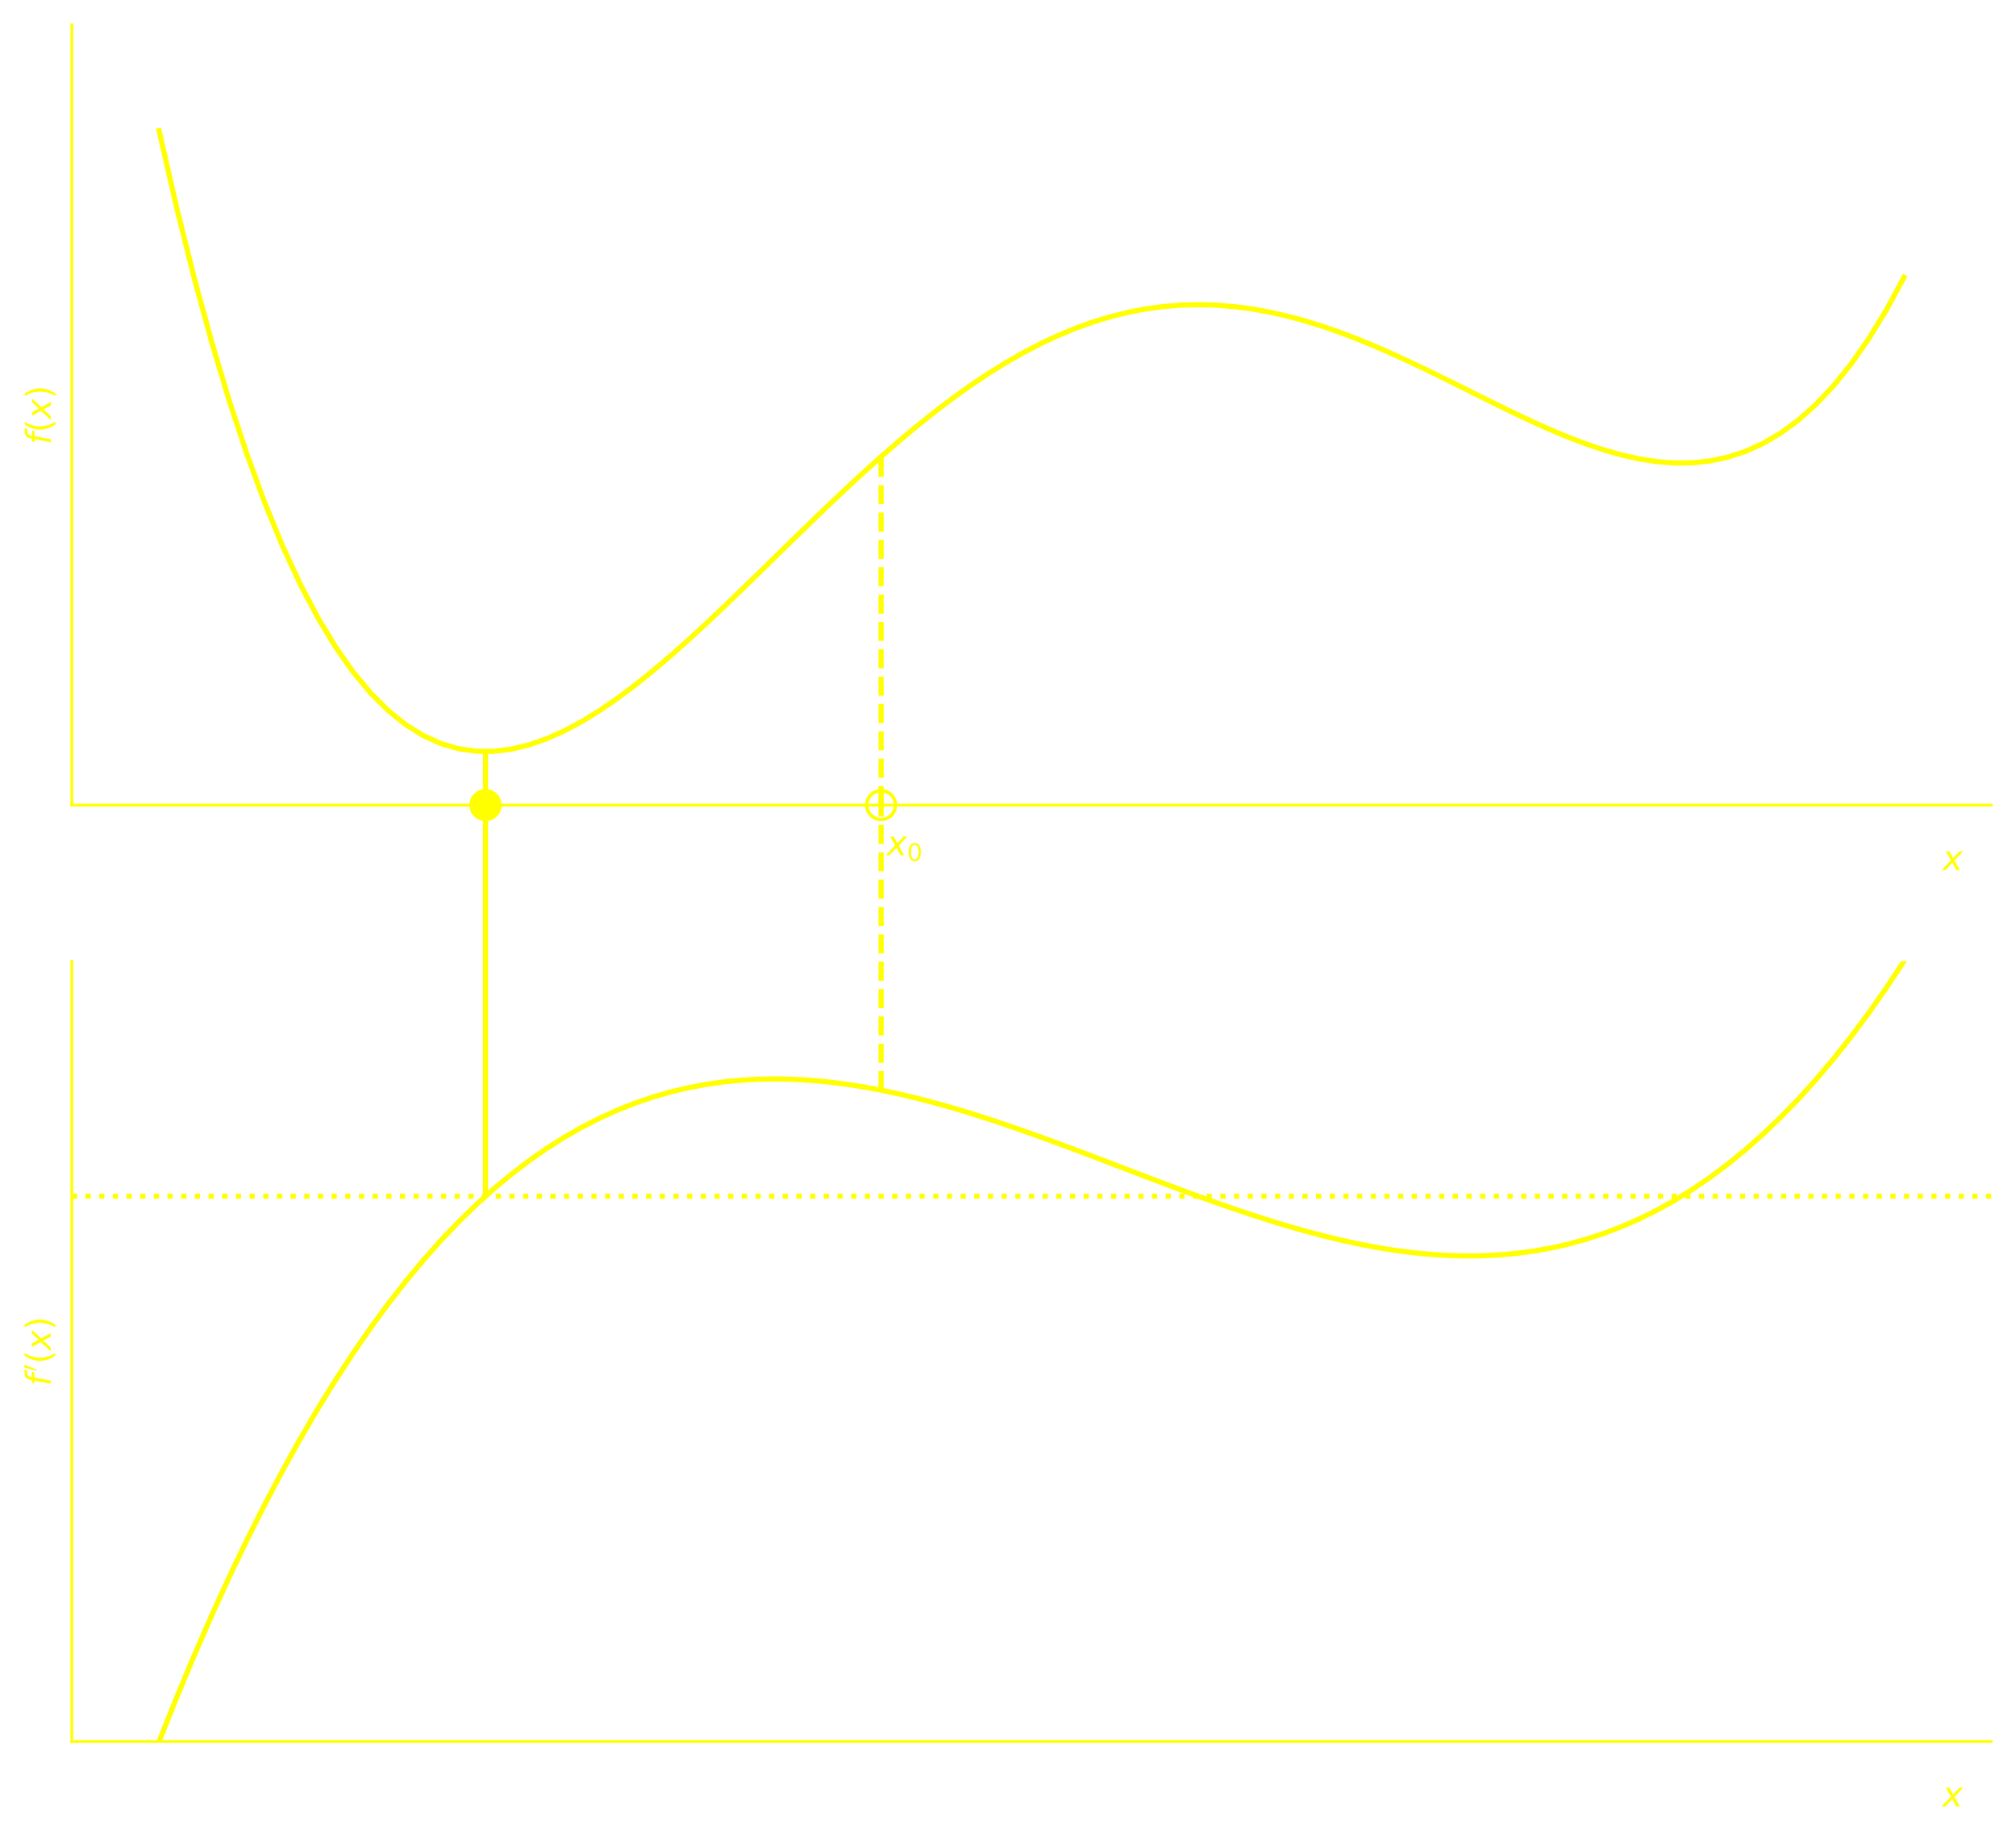
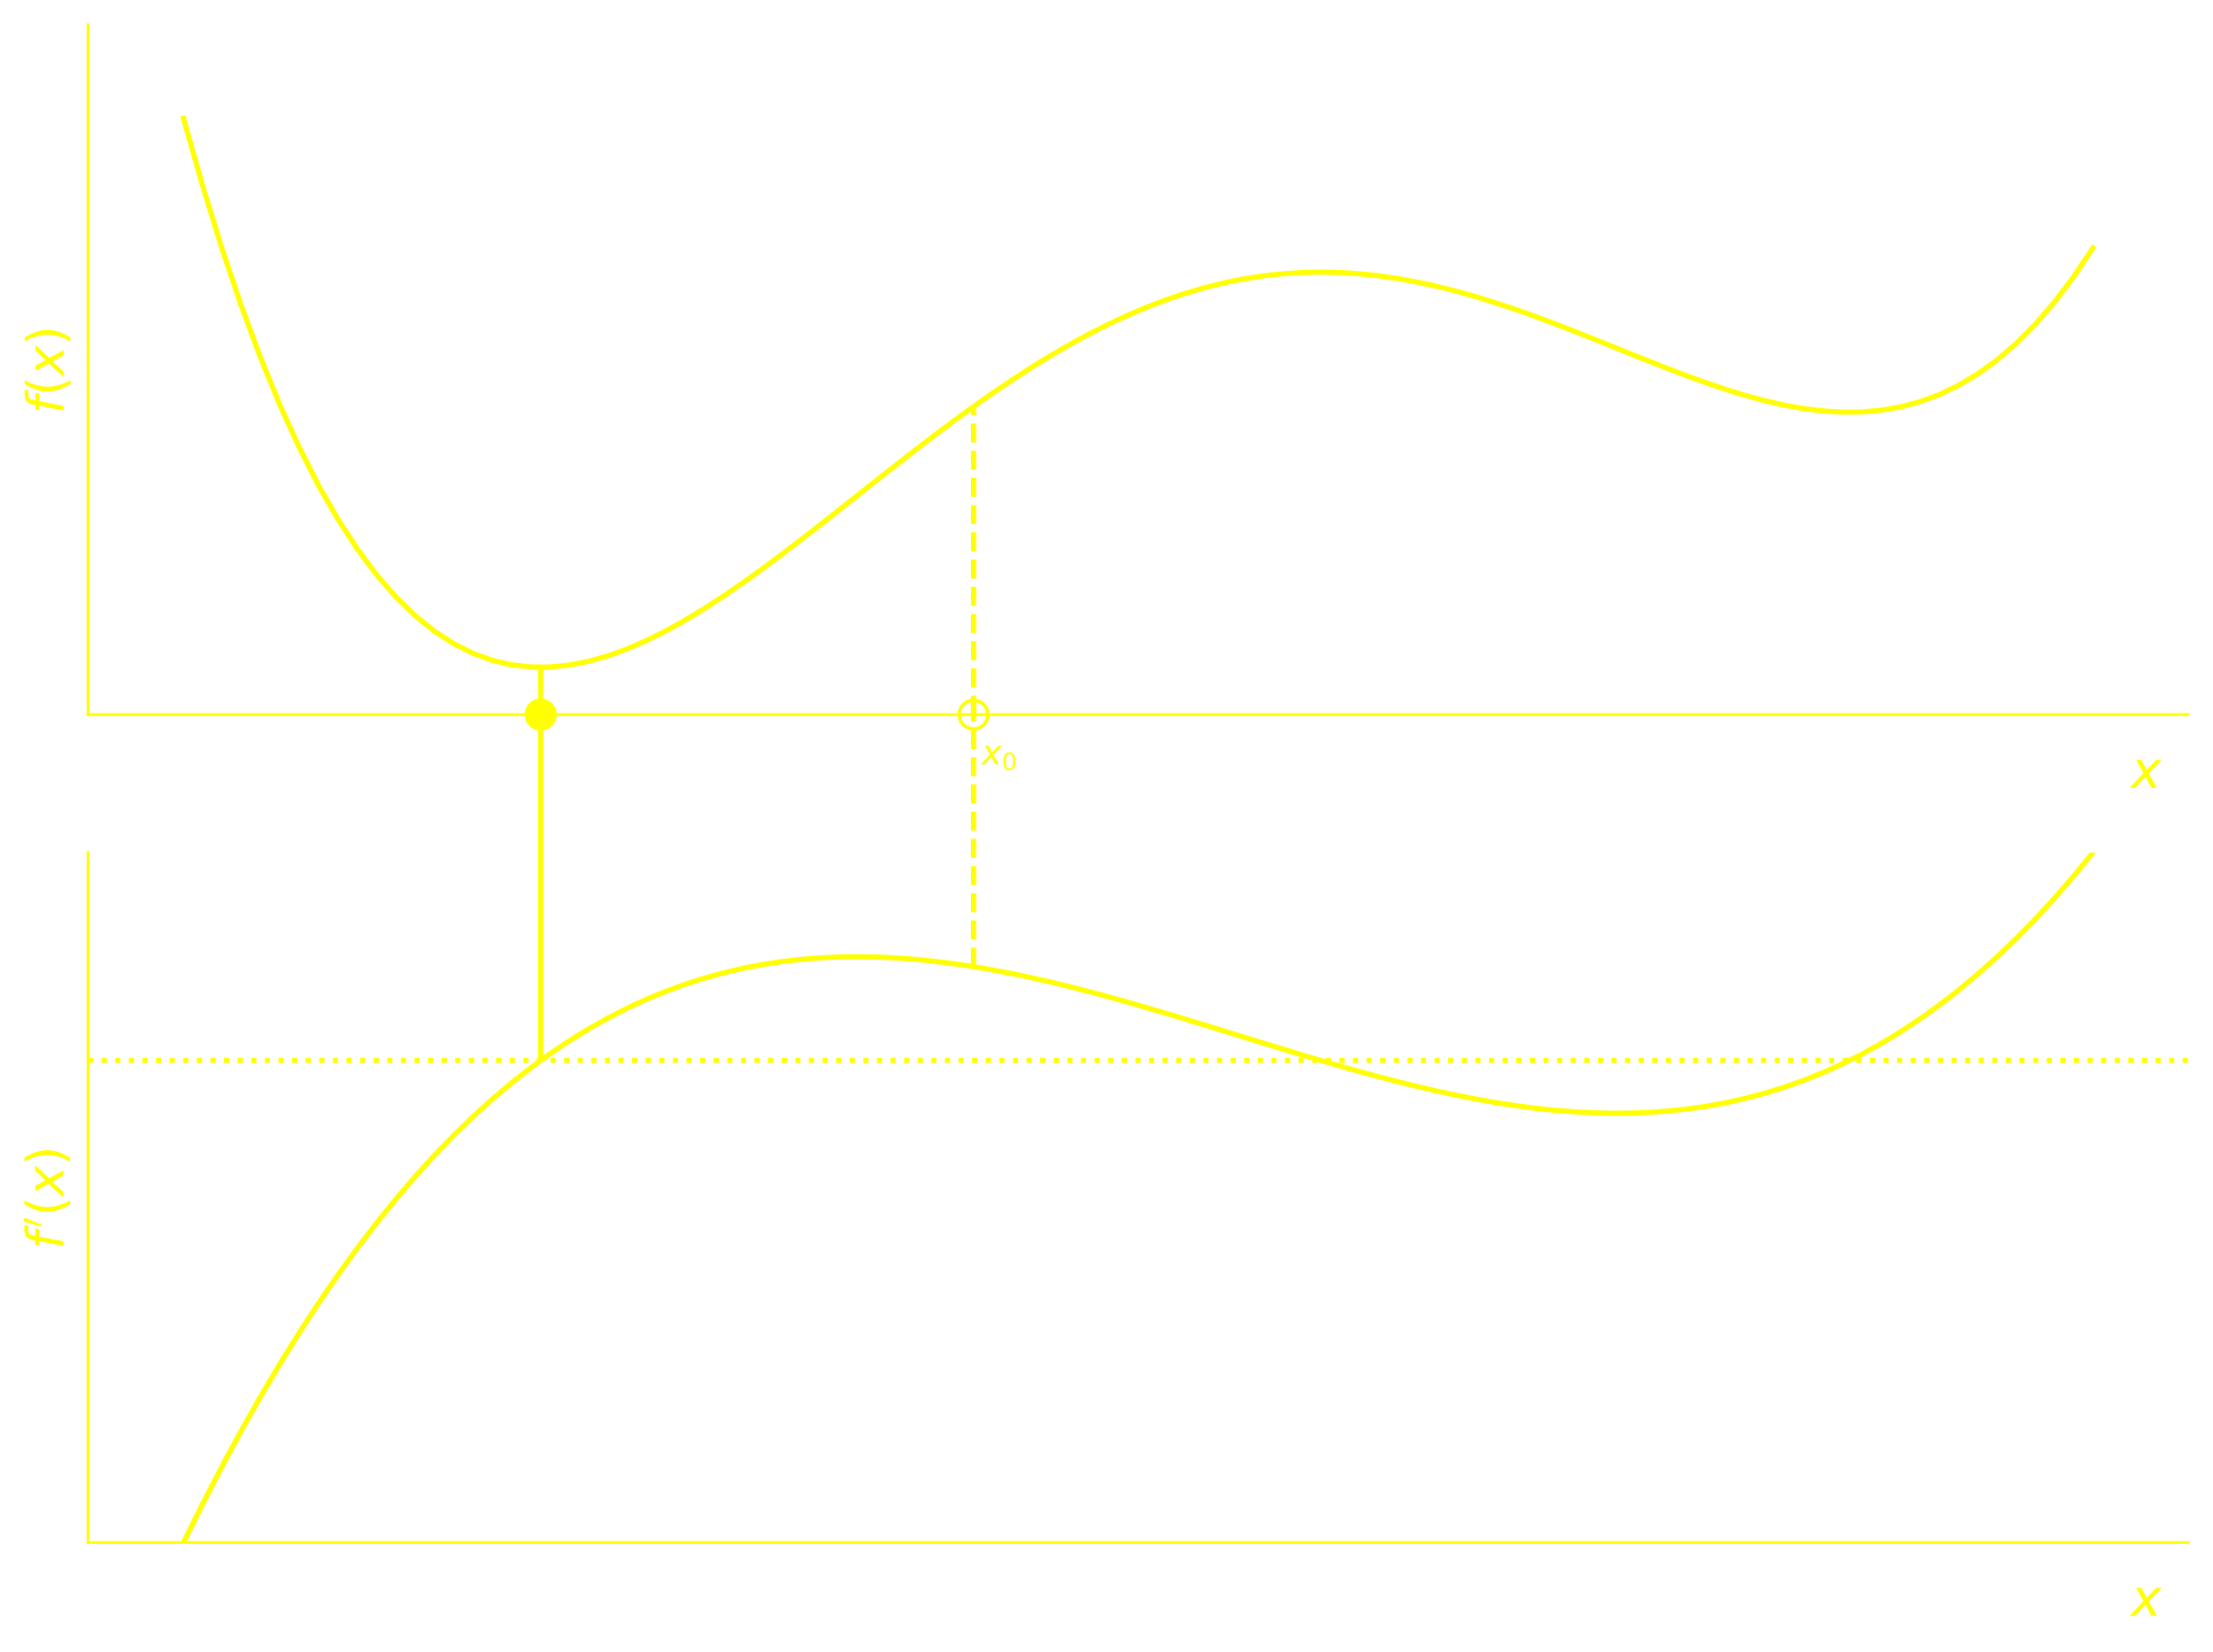
- <svg xmlns="http://www.w3.org/2000/svg" xmlns:xlink="http://www.w3.org/1999/xlink" width="586.078pt" height="534.378pt" viewBox="0 0 586.078 534.378" version="1.1">
+ <svg xmlns="http://www.w3.org/2000/svg" xmlns:xlink="http://www.w3.org/1999/xlink" width="646.717pt" height="482.517pt" viewBox="0 0 646.717 482.517" version="1.1">
  <defs>
    <style type="text/css">*{stroke-linejoin: round; stroke-linecap: butt}</style>
  </defs>
  <g id="figure_1">
    <g id="patch_1">
-       <path d="M 0 534.378  L 586.078 534.378  L 586.078 0  L 0 0  L 0 534.378  z " style="fill: none" />
+       <path d="M 0 482.517  L 646.717 482.517  L 646.717 0  L 0 0  L 0 482.517  z " style="fill: none" />
    </g>
    <g id="axes_1">
      <g id="patch_2">
-         <path d="M 20.878 234  L 578.878 234  L 578.878 7.2  L 20.878 7.2  L 20.878 234  z " style="fill: none" />
+         <path d="M 25.717 208.8  L 639.517 208.8  L 639.517 7.2  L 25.717 7.2  L 25.717 208.8  z " style="fill: none" />
      </g>
      <g id="PathCollection_1">
        <defs>
-           <path id="m9feed109f3" d="M 0 4.183  C 1.109 4.183 2.174 3.743 2.958 2.958  C 3.743 2.174 4.183 1.109 4.183 0  C 4.183 -1.109 3.743 -2.174 2.958 -2.958  C 2.174 -3.743 1.109 -4.183 0 -4.183  C -1.109 -4.183 -2.174 -3.743 -2.958 -2.958  C -3.743 -2.174 -4.183 -1.109 -4.183 0  C -4.183 1.109 -3.743 2.174 -2.958 2.958  C -2.174 3.743 -1.109 4.183 0 4.183  z " style="stroke: #ffff00" />
+           <path id="m8da5a466d3" d="M 0 4.183  C 1.109 4.183 2.174 3.743 2.958 2.958  C 3.743 2.174 4.183 1.109 4.183 0  C 4.183 -1.109 3.743 -2.174 2.958 -2.958  C 2.174 -3.743 1.109 -4.183 0 -4.183  C -1.109 -4.183 -2.174 -3.743 -2.958 -2.958  C -3.743 -2.174 -4.183 -1.109 -4.183 0  C -4.183 1.109 -3.743 2.174 -2.958 2.958  C -2.174 3.743 -1.109 4.183 0 4.183  z " style="stroke: #ffff00" />
        </defs>
        <g>
-           <use xlink:href="#m9feed109f3" x="141.145" y="234" style="fill: #ffff00; stroke: #ffff00" />
+           <use xlink:href="#m8da5a466d3" x="158.011" y="208.8" style="fill: #ffff00; stroke: #ffff00" />
        </g>
      </g>
      <g id="PathCollection_2">
-         <path d="M 256.148 238.183  C 257.257 238.183 258.321 237.743 259.106 236.958  C 259.89 236.174 260.331 235.109 260.331 234  C 260.331 232.891 259.89 231.826 259.106 231.042  C 258.321 230.257 257.257 229.817 256.148 229.817  C 255.038 229.817 253.974 230.257 253.19 231.042  C 252.405 231.826 251.964 232.891 251.964 234  C 251.964 235.109 252.405 236.174 253.19 236.958  C 253.974 237.743 255.038 238.183 256.148 238.183  L 256.148 238.183  z " style="fill: none; stroke: #ffff00" />
+         <path d="M 284.514 212.983  C 285.623 212.983 286.687 212.543 287.472 211.758  C 288.256 210.974 288.697 209.909 288.697 208.8  C 288.697 207.691 288.256 206.626 287.472 205.842  C 286.687 205.057 285.623 204.617 284.514 204.617  C 283.404 204.617 282.34 205.057 281.556 205.842  C 280.771 206.626 280.33 207.691 280.33 208.8  C 280.33 209.909 280.771 210.974 281.556 211.758  C 282.34 212.543 283.404 212.983 284.514 212.983  L 284.514 212.983  z " style="fill: none; stroke: #ffff00" />
      </g>
      <g id="matplotlib.axis_1">
        <g id="xtick_1">
          <g id="text_1">
-             <g style="fill: #ffff00" transform="translate(257.7946 248.5984) scale(0.1 -0.1)">
+             <g style="fill: #ffff00" transform="translate(286.8603 223.3984) scale(0.1 -0.1)">
              <defs>
                <path id="DejaVuSans-Oblique-78" d="M 3841 3500  L 2234 1784  L 3219 0  L 2559 0  L 1819 1388  L 531 0  L -166 0  L 1556 1844  L 641 3500  L 1300 3500  L 1972 2234  L 3144 3500  L 3841 3500  z " transform="scale(0.015625)" />
                <path id="DejaVuSans-30" d="M 2034 4250  Q 1547 4250 1301 3770  Q 1056 3291 1056 2328  Q 1056 1369 1301 889  Q 1547 409 2034 409  Q 2525 409 2770 889  Q 3016 1369 3016 2328  Q 3016 3291 2770 3770  Q 2525 4250 2034 4250  z M 2034 4750  Q 2819 4750 3233 4129  Q 3647 3509 3647 2328  Q 3647 1150 3233 529  Q 2819 -91 2034 -91  Q 1250 -91 836 529  Q 422 1150 422 2328  Q 422 3509 836 4129  Q 1250 4750 2034 4750  z " transform="scale(0.015625)" />
              </defs>
              <use xlink:href="#DejaVuSans-Oblique-78" transform="translate(0 0.3125)" />
              <use xlink:href="#DejaVuSans-30" transform="translate(59.17969 -16.09375) scale(0.7)" />
            </g>
          </g>
        </g>
        <g id="text_2">
-           <g style="fill: #ffff00" transform="translate(564.7181 252.9384) scale(0.1 -0.1)">
+           <g style="fill: #ffff00" transform="translate(622.7412 230.2777) scale(0.15 -0.15)">
            <use xlink:href="#DejaVuSans-Oblique-78" transform="translate(0 0.3125)" />
          </g>
        </g>
      </g>
      <g id="matplotlib.axis_2">
        <g id="ytick_1" />
        <g id="ytick_2" />
        <g id="ytick_3" />
        <g id="ytick_4" />
        <g id="ytick_5" />
        <g id="ytick_6" />
        <g id="text_3">
-           <g style="fill: #ffff00" transform="translate(14.79844 129.25) rotate(-90) scale(0.1 -0.1)">
+           <g style="fill: #ffff00" transform="translate(18.59766 120.975) rotate(-90) scale(0.15 -0.15)">
            <defs>
              <path id="DejaVuSans-Oblique-66" d="M 3059 4863  L 2969 4384  L 2419 4384  Q 2106 4384 1964 4261  Q 1822 4138 1753 3809  L 1691 3500  L 2638 3500  L 2553 3053  L 1606 3053  L 1013 0  L 434 0  L 1031 3053  L 481 3053  L 563 3500  L 1113 3500  L 1159 3744  Q 1278 4363 1576 4613  Q 1875 4863 2516 4863  L 3059 4863  z " transform="scale(0.015625)" />
              <path id="DejaVuSans-28" d="M 1984 4856  Q 1566 4138 1362 3434  Q 1159 2731 1159 2009  Q 1159 1288 1364 580  Q 1569 -128 1984 -844  L 1484 -844  Q 1016 -109 783 600  Q 550 1309 550 2009  Q 550 2706 781 3412  Q 1013 4119 1484 4856  L 1984 4856  z " transform="scale(0.015625)" />
              <path id="DejaVuSans-29" d="M 513 4856  L 1013 4856  Q 1481 4119 1714 3412  Q 1947 2706 1947 2009  Q 1947 1309 1714 600  Q 1481 -109 1013 -844  L 513 -844  Q 928 -128 1133 580  Q 1338 1288 1338 2009  Q 1338 2731 1133 3434  Q 928 4138 513 4856  z " transform="scale(0.015625)" />
            </defs>
            <use xlink:href="#DejaVuSans-Oblique-66" transform="translate(0 0.015625)" />
            <use xlink:href="#DejaVuSans-28" transform="translate(35.20508 0.015625)" />
            <use xlink:href="#DejaVuSans-Oblique-78" transform="translate(74.21875 0.015625)" />
            <use xlink:href="#DejaVuSans-29" transform="translate(133.3984 0.015625)" />
          </g>
        </g>
      </g>
      <g id="line2d_1">
-         <path d="M 46.242 37.978  L 51.366 60.364  L 56.49 80.906  L 61.614 99.68  L 66.738 116.765  L 71.862 132.236  L 76.986 146.168  L 82.11 158.633  L 87.233 169.704  L 92.357 179.45  L 97.481 187.939  L 102.605 195.239  L 107.729 201.415  L 112.853 206.531  L 117.977 210.649  L 123.101 213.831  L 128.225 216.136  L 133.349 217.622  L 138.473 218.346  L 143.597 218.363  L 148.721 217.726  L 153.845 216.488  L 158.969 214.699  L 164.093 212.408  L 169.217 209.664  L 174.341 206.512  L 179.465 202.997  L 184.589 199.162  L 189.713 195.049  L 194.837 190.699  L 199.961 186.149  L 205.085 181.438  L 210.209 176.601  L 215.333 171.672  L 220.457 166.684  L 225.581 161.669  L 230.705 156.657  L 235.829 151.675  L 240.953 146.752  L 246.076 141.911  L 251.2 137.177  L 256.324 132.573  L 261.448 128.12  L 266.572 123.836  L 271.696 119.74  L 276.82 115.849  L 281.944 112.178  L 287.068 108.739  L 292.192 105.546  L 297.316 102.608  L 302.44 99.935  L 307.564 97.534  L 312.688 95.411  L 317.812 93.572  L 322.936 92.019  L 328.06 90.754  L 333.184 89.777  L 338.308 89.087  L 343.432 88.681  L 348.556 88.554  L 353.68 88.701  L 358.804 89.116  L 363.928 89.788  L 369.052 90.708  L 374.176 91.864  L 379.3 93.243  L 384.424 94.83  L 389.548 96.609  L 394.672 98.562  L 399.795 100.671  L 404.919 102.915  L 410.043 105.272  L 415.167 107.717  L 420.291 110.226  L 425.415 112.773  L 430.539 115.33  L 435.663 117.866  L 440.787 120.351  L 445.911 122.753  L 451.035 125.037  L 456.159 127.169  L 461.283 129.11  L 466.407 130.824  L 471.531 132.269  L 476.655 133.404  L 481.779 134.187  L 486.903 134.574  L 492.027 134.517  L 497.151 133.971  L 502.275 132.886  L 507.399 131.212  L 512.523 128.897  L 517.647 125.888  L 522.771 122.131  L 527.895 117.568  L 533.019 112.143  L 538.143 105.795  L 543.267 98.465  L 548.391 90.091  L 553.514 80.608  " clip-path="url(#pef833fa188)" style="fill: none; stroke: #ffff00; stroke-width: 1.5; stroke-linecap: square" />
+         <path d="M 53.617 34.558  L 59.254 54.457  L 64.89 72.716  L 70.526 89.404  L 76.163 104.591  L 81.799 118.343  L 87.435 130.727  L 93.072 141.807  L 98.708 151.648  L 104.344 160.311  L 109.981 167.857  L 115.617 174.346  L 121.254 179.835  L 126.89 184.383  L 132.526 188.043  L 138.163 190.872  L 143.799 192.921  L 149.435 194.242  L 155.072 194.885  L 160.708 194.9  L 166.344 194.334  L 171.981 193.233  L 177.617 191.643  L 183.254 189.607  L 188.89 187.168  L 194.526 184.366  L 200.163 181.242  L 205.799 177.833  L 211.435 174.177  L 217.072 170.31  L 222.708 166.266  L 228.344 162.078  L 233.981 157.778  L 239.617 153.397  L 245.254 148.964  L 250.89 144.506  L 256.526 140.051  L 262.163 135.623  L 267.799 131.246  L 273.435 126.943  L 279.072 122.735  L 284.708 118.643  L 290.344 114.684  L 295.981 110.877  L 301.617 107.236  L 307.254 103.777  L 312.89 100.513  L 318.526 97.457  L 324.163 94.618  L 329.799 92.007  L 335.435 89.631  L 341.072 87.497  L 346.708 85.61  L 352.344 83.975  L 357.981 82.595  L 363.617 81.47  L 369.254 80.602  L 374.89 79.988  L 380.526 79.627  L 386.163 79.515  L 391.799 79.646  L 397.435 80.014  L 403.072 80.611  L 408.708 81.429  L 414.344 82.457  L 419.981 83.682  L 425.617 85.093  L 431.254 86.675  L 436.89 88.411  L 442.526 90.286  L 448.163 92.28  L 453.799 94.375  L 459.435 96.548  L 465.072 98.779  L 470.708 101.043  L 476.344 103.315  L 481.981 105.57  L 487.617 107.779  L 493.254 109.914  L 498.89 111.944  L 504.526 113.839  L 510.163 115.565  L 515.799 117.088  L 521.435 118.372  L 527.072 119.382  L 532.708 120.078  L 538.344 120.421  L 543.981 120.371  L 549.617 119.885  L 555.254 118.921  L 560.89 117.433  L 566.526 115.375  L 572.163 112.701  L 577.799 109.361  L 583.435 105.305  L 589.072 100.482  L 594.708 94.84  L 600.344 88.325  L 605.981 80.881  L 611.617 72.451  " clip-path="url(#p37b935abe6)" style="fill: none; stroke: #ffff00; stroke-width: 1.5; stroke-linecap: square" />
      </g>
      <g id="LineCollection_1">
-         <path d="M 141.145 234  L 141.145 218.439  " clip-path="url(#pef833fa188)" style="fill: none; stroke: #ffff00; stroke-width: 1.5" />
+         <path d="M 158.011 208.8  L 158.011 194.968  " clip-path="url(#p37b935abe6)" style="fill: none; stroke: #ffff00; stroke-width: 1.5" />
      </g>
      <g id="LineCollection_2">
-         <path d="M 256.148 234  L 256.148 132.73  " clip-path="url(#pef833fa188)" style="fill: none; stroke-dasharray: 5.55,2.4; stroke-dashoffset: 0; stroke: #ffff00; stroke-width: 1.5" />
+         <path d="M 284.514 208.8  L 284.514 118.782  " clip-path="url(#p37b935abe6)" style="fill: none; stroke-dasharray: 5.55,2.4; stroke-dashoffset: 0; stroke: #ffff00; stroke-width: 1.5" />
      </g>
      <g id="patch_3">
-         <path d="M 20.878 234  L 20.878 7.2  " style="fill: none; stroke: #ffff00; stroke-width: 0.8; stroke-linejoin: miter; stroke-linecap: square" />
+         <path d="M 25.717 208.8  L 25.717 7.2  " style="fill: none; stroke: #ffff00; stroke-width: 0.8; stroke-linejoin: miter; stroke-linecap: square" />
      </g>
      <g id="patch_4">
-         <path d="M 20.878 234  L 578.878 234  " style="fill: none; stroke: #ffff00; stroke-width: 0.8; stroke-linejoin: miter; stroke-linecap: square" />
+         <path d="M 25.717 208.8  L 639.517 208.8  " style="fill: none; stroke: #ffff00; stroke-width: 0.8; stroke-linejoin: miter; stroke-linecap: square" />
      </g>
    </g>
    <g id="axes_2">
      <g id="patch_5">
-         <path d="M 20.878 506.16  L 578.878 506.16  L 578.878 279.36  L 20.878 279.36  L 20.878 506.16  z " style="fill: none" />
+         <path d="M 25.717 450.72  L 639.517 450.72  L 639.517 249.12  L 25.717 249.12  L 25.717 450.72  z " style="fill: none" />
      </g>
      <g id="matplotlib.axis_3">
        <g id="xtick_2" />
        <g id="xtick_3" />
        <g id="xtick_4" />
        <g id="xtick_5" />
        <g id="xtick_6" />
        <g id="xtick_7" />
        <g id="text_4">
-           <g style="fill: #ffff00" transform="translate(564.7181 525.0984) scale(0.1 -0.1)">
+           <g style="fill: #ffff00" transform="translate(622.7412 472.1977) scale(0.15 -0.15)">
            <use xlink:href="#DejaVuSans-Oblique-78" transform="translate(0 0.3125)" />
          </g>
        </g>
      </g>
      <g id="matplotlib.axis_4">
        <g id="ytick_7" />
        <g id="ytick_8" />
        <g id="ytick_9" />
        <g id="ytick_10" />
        <g id="ytick_11" />
        <g id="ytick_12" />
        <g id="ytick_13" />
        <g id="text_5">
-           <g style="fill: #ffff00" transform="translate(14.79844 402.86) rotate(-90) scale(0.1 -0.1)">
+           <g style="fill: #ffff00" transform="translate(18.59766 365.07) rotate(-90) scale(0.15 -0.15)">
            <defs>
              <path id="Cmsy10-30" d="M 225 347  Q 184 359 184 409  L 966 3316  Q 1003 3434 1093 3506  Q 1184 3578 1300 3578  Q 1450 3578 1564 3479  Q 1678 3381 1678 3231  Q 1678 3166 1644 3084  L 488 319  Q 466 275 428 275  Q 394 275 320 306  Q 247 338 225 347  z " transform="scale(0.015625)" />
            </defs>
            <use xlink:href="#DejaVuSans-Oblique-66" transform="translate(0 0.584375)" />
            <use xlink:href="#Cmsy10-30" transform="translate(42.65279 38.86563) scale(0.7)" />
            <use xlink:href="#DejaVuSans-28" transform="translate(64.63033 0.584375)" />
            <use xlink:href="#DejaVuSans-Oblique-78" transform="translate(103.644 0.584375)" />
            <use xlink:href="#DejaVuSans-29" transform="translate(162.8237 0.584375)" />
          </g>
        </g>
      </g>
      <g id="line2d_2">
-         <path d="M 46.242 506.16  L 51.366 493.354  L 56.49 481.088  L 61.614 469.353  L 66.738 458.139  L 71.862 447.434  L 76.986 437.23  L 82.11 427.516  L 87.233 418.282  L 92.357 409.518  L 97.481 401.214  L 102.605 393.36  L 107.729 385.945  L 112.853 378.96  L 117.977 372.395  L 123.101 366.239  L 128.225 360.483  L 133.349 355.116  L 138.473 350.128  L 143.597 345.509  L 148.721 341.249  L 153.845 337.339  L 158.969 333.767  L 164.093 330.524  L 169.217 327.6  L 174.341 324.985  L 179.465 322.668  L 184.589 320.64  L 189.713 318.89  L 194.837 317.409  L 199.961 316.186  L 205.085 315.211  L 210.209 314.474  L 215.333 313.965  L 220.457 313.674  L 225.581 313.591  L 230.705 313.706  L 235.829 314.009  L 240.953 314.489  L 246.076 315.137  L 251.2 315.942  L 256.324 316.894  L 261.448 317.984  L 266.572 319.201  L 271.696 320.536  L 276.82 321.977  L 281.944 323.515  L 287.068 325.141  L 292.192 326.843  L 297.316 328.611  L 302.44 330.437  L 307.564 332.309  L 312.688 334.217  L 317.812 336.152  L 322.936 338.104  L 328.06 340.061  L 333.184 342.015  L 338.308 343.955  L 343.432 345.871  L 348.556 347.752  L 353.68 349.59  L 358.804 351.373  L 363.928 353.092  L 369.052 354.737  L 374.176 356.297  L 379.3 357.763  L 384.424 359.124  L 389.548 360.37  L 394.672 361.492  L 399.795 362.479  L 404.919 363.32  L 410.043 364.007  L 415.167 364.529  L 420.291 364.875  L 425.415 365.036  L 430.539 365.002  L 435.663 364.762  L 440.787 364.307  L 445.911 363.626  L 451.035 362.709  L 456.159 361.547  L 461.283 360.129  L 466.407 358.445  L 471.531 356.485  L 476.655 354.238  L 481.779 351.696  L 486.903 348.847  L 492.027 345.682  L 497.151 342.191  L 502.275 338.363  L 507.399 334.189  L 512.523 329.658  L 517.647 324.76  L 522.771 319.485  L 527.895 313.824  L 533.019 307.765  L 538.143 301.3  L 543.267 294.417  L 548.391 287.107  L 553.514 279.36  " clip-path="url(#pc15446ad9d)" style="fill: none; stroke: #ffff00; stroke-width: 1.5; stroke-linecap: square" />
+         <path d="M 53.617 450.72  L 59.254 439.337  L 64.89 428.434  L 70.526 418.003  L 76.163 408.034  L 81.799 398.519  L 87.435 389.449  L 93.072 380.814  L 98.708 372.606  L 104.344 364.816  L 109.981 357.435  L 115.617 350.453  L 121.254 343.862  L 126.89 337.653  L 132.526 331.818  L 138.163 326.346  L 143.799 321.229  L 149.435 316.458  L 155.072 312.025  L 160.708 307.919  L 166.344 304.133  L 171.981 300.657  L 177.617 297.482  L 183.254 294.599  L 188.89 292  L 194.526 289.676  L 200.163 287.616  L 205.799 285.813  L 211.435 284.258  L 217.072 282.941  L 222.708 281.854  L 228.344 280.987  L 233.981 280.332  L 239.617 279.88  L 245.254 279.622  L 250.89 279.548  L 256.526 279.65  L 262.163 279.919  L 267.799 280.346  L 273.435 280.921  L 279.072 281.637  L 284.708 282.484  L 290.344 283.453  L 295.981 284.535  L 301.617 285.721  L 307.254 287.002  L 312.89 288.369  L 318.526 289.814  L 324.163 291.327  L 329.799 292.899  L 335.435 294.522  L 341.072 296.186  L 346.708 297.882  L 352.344 299.602  L 357.981 301.337  L 363.617 303.077  L 369.254 304.813  L 374.89 306.538  L 380.526 308.241  L 386.163 309.913  L 391.799 311.547  L 397.435 313.132  L 403.072 314.66  L 408.708 316.122  L 414.344 317.509  L 419.981 318.812  L 425.617 320.021  L 431.254 321.129  L 436.89 322.126  L 442.526 323.003  L 448.163 323.751  L 453.799 324.362  L 459.435 324.825  L 465.072 325.133  L 470.708 325.276  L 476.344 325.246  L 481.981 325.033  L 487.617 324.628  L 493.254 324.023  L 498.89 323.208  L 504.526 322.175  L 510.163 320.914  L 515.799 319.417  L 521.435 317.675  L 527.072 315.679  L 532.708 313.419  L 538.344 310.887  L 543.981 308.073  L 549.617 304.97  L 555.254 301.567  L 560.89 297.857  L 566.526 293.829  L 572.163 289.476  L 577.799 284.787  L 583.435 279.755  L 589.072 274.369  L 594.708 268.622  L 600.344 262.504  L 605.981 256.006  L 611.617 249.12  " clip-path="url(#p8a0f4cd102)" style="fill: none; stroke: #ffff00; stroke-width: 1.5; stroke-linecap: square" />
      </g>
      <g id="line2d_3">
-         <path d="M 20.878 347.674  L 578.878 347.674  " clip-path="url(#pc15446ad9d)" style="fill: none; stroke-dasharray: 1.5,2.475; stroke-dashoffset: 0; stroke: #ffff00; stroke-width: 1.5" />
+         <path d="M 25.717 309.844  L 639.517 309.844  " clip-path="url(#p8a0f4cd102)" style="fill: none; stroke-dasharray: 1.5,2.475; stroke-dashoffset: 0; stroke: #ffff00; stroke-width: 1.5" />
      </g>
      <g id="LineCollection_3">
-         <path d="M 141.145 347.674  L 141.145 229.227  " style="fill: none; stroke: #ffff00; stroke-width: 1.5" />
+         <path d="M 158.011 309.843  L 158.011 204.558  " style="fill: none; stroke: #ffff00; stroke-width: 1.5" />
      </g>
      <g id="LineCollection_4">
-         <path d="M 256.148 316.859  L 256.148 229.227  " style="fill: none; stroke-dasharray: 5.55,2.4; stroke-dashoffset: 0; stroke: #ffff00; stroke-width: 1.5" />
+         <path d="M 284.514 282.453  L 284.514 204.558  " style="fill: none; stroke-dasharray: 5.55,2.4; stroke-dashoffset: 0; stroke: #ffff00; stroke-width: 1.5" />
      </g>
      <g id="patch_6">
-         <path d="M 20.878 506.16  L 20.878 279.36  " style="fill: none; stroke: #ffff00; stroke-width: 0.8; stroke-linejoin: miter; stroke-linecap: square" />
+         <path d="M 25.717 450.72  L 25.717 249.12  " style="fill: none; stroke: #ffff00; stroke-width: 0.8; stroke-linejoin: miter; stroke-linecap: square" />
      </g>
      <g id="patch_7">
-         <path d="M 20.878 506.16  L 578.878 506.16  " style="fill: none; stroke: #ffff00; stroke-width: 0.8; stroke-linejoin: miter; stroke-linecap: square" />
+         <path d="M 25.717 450.72  L 639.517 450.72  " style="fill: none; stroke: #ffff00; stroke-width: 0.8; stroke-linejoin: miter; stroke-linecap: square" />
      </g>
    </g>
  </g>
  <defs>
-     <clipPath id="pef833fa188">
-       <rect x="20.878" y="7.2" width="558" height="226.8" />
+     <clipPath id="p37b935abe6">
+       <rect x="25.717" y="7.2" width="613.8" height="201.6" />
    </clipPath>
-     <clipPath id="pc15446ad9d">
-       <rect x="20.878" y="279.36" width="558" height="226.8" />
+     <clipPath id="p8a0f4cd102">
+       <rect x="25.717" y="249.12" width="613.8" height="201.6" />
    </clipPath>
  </defs>
</svg>
